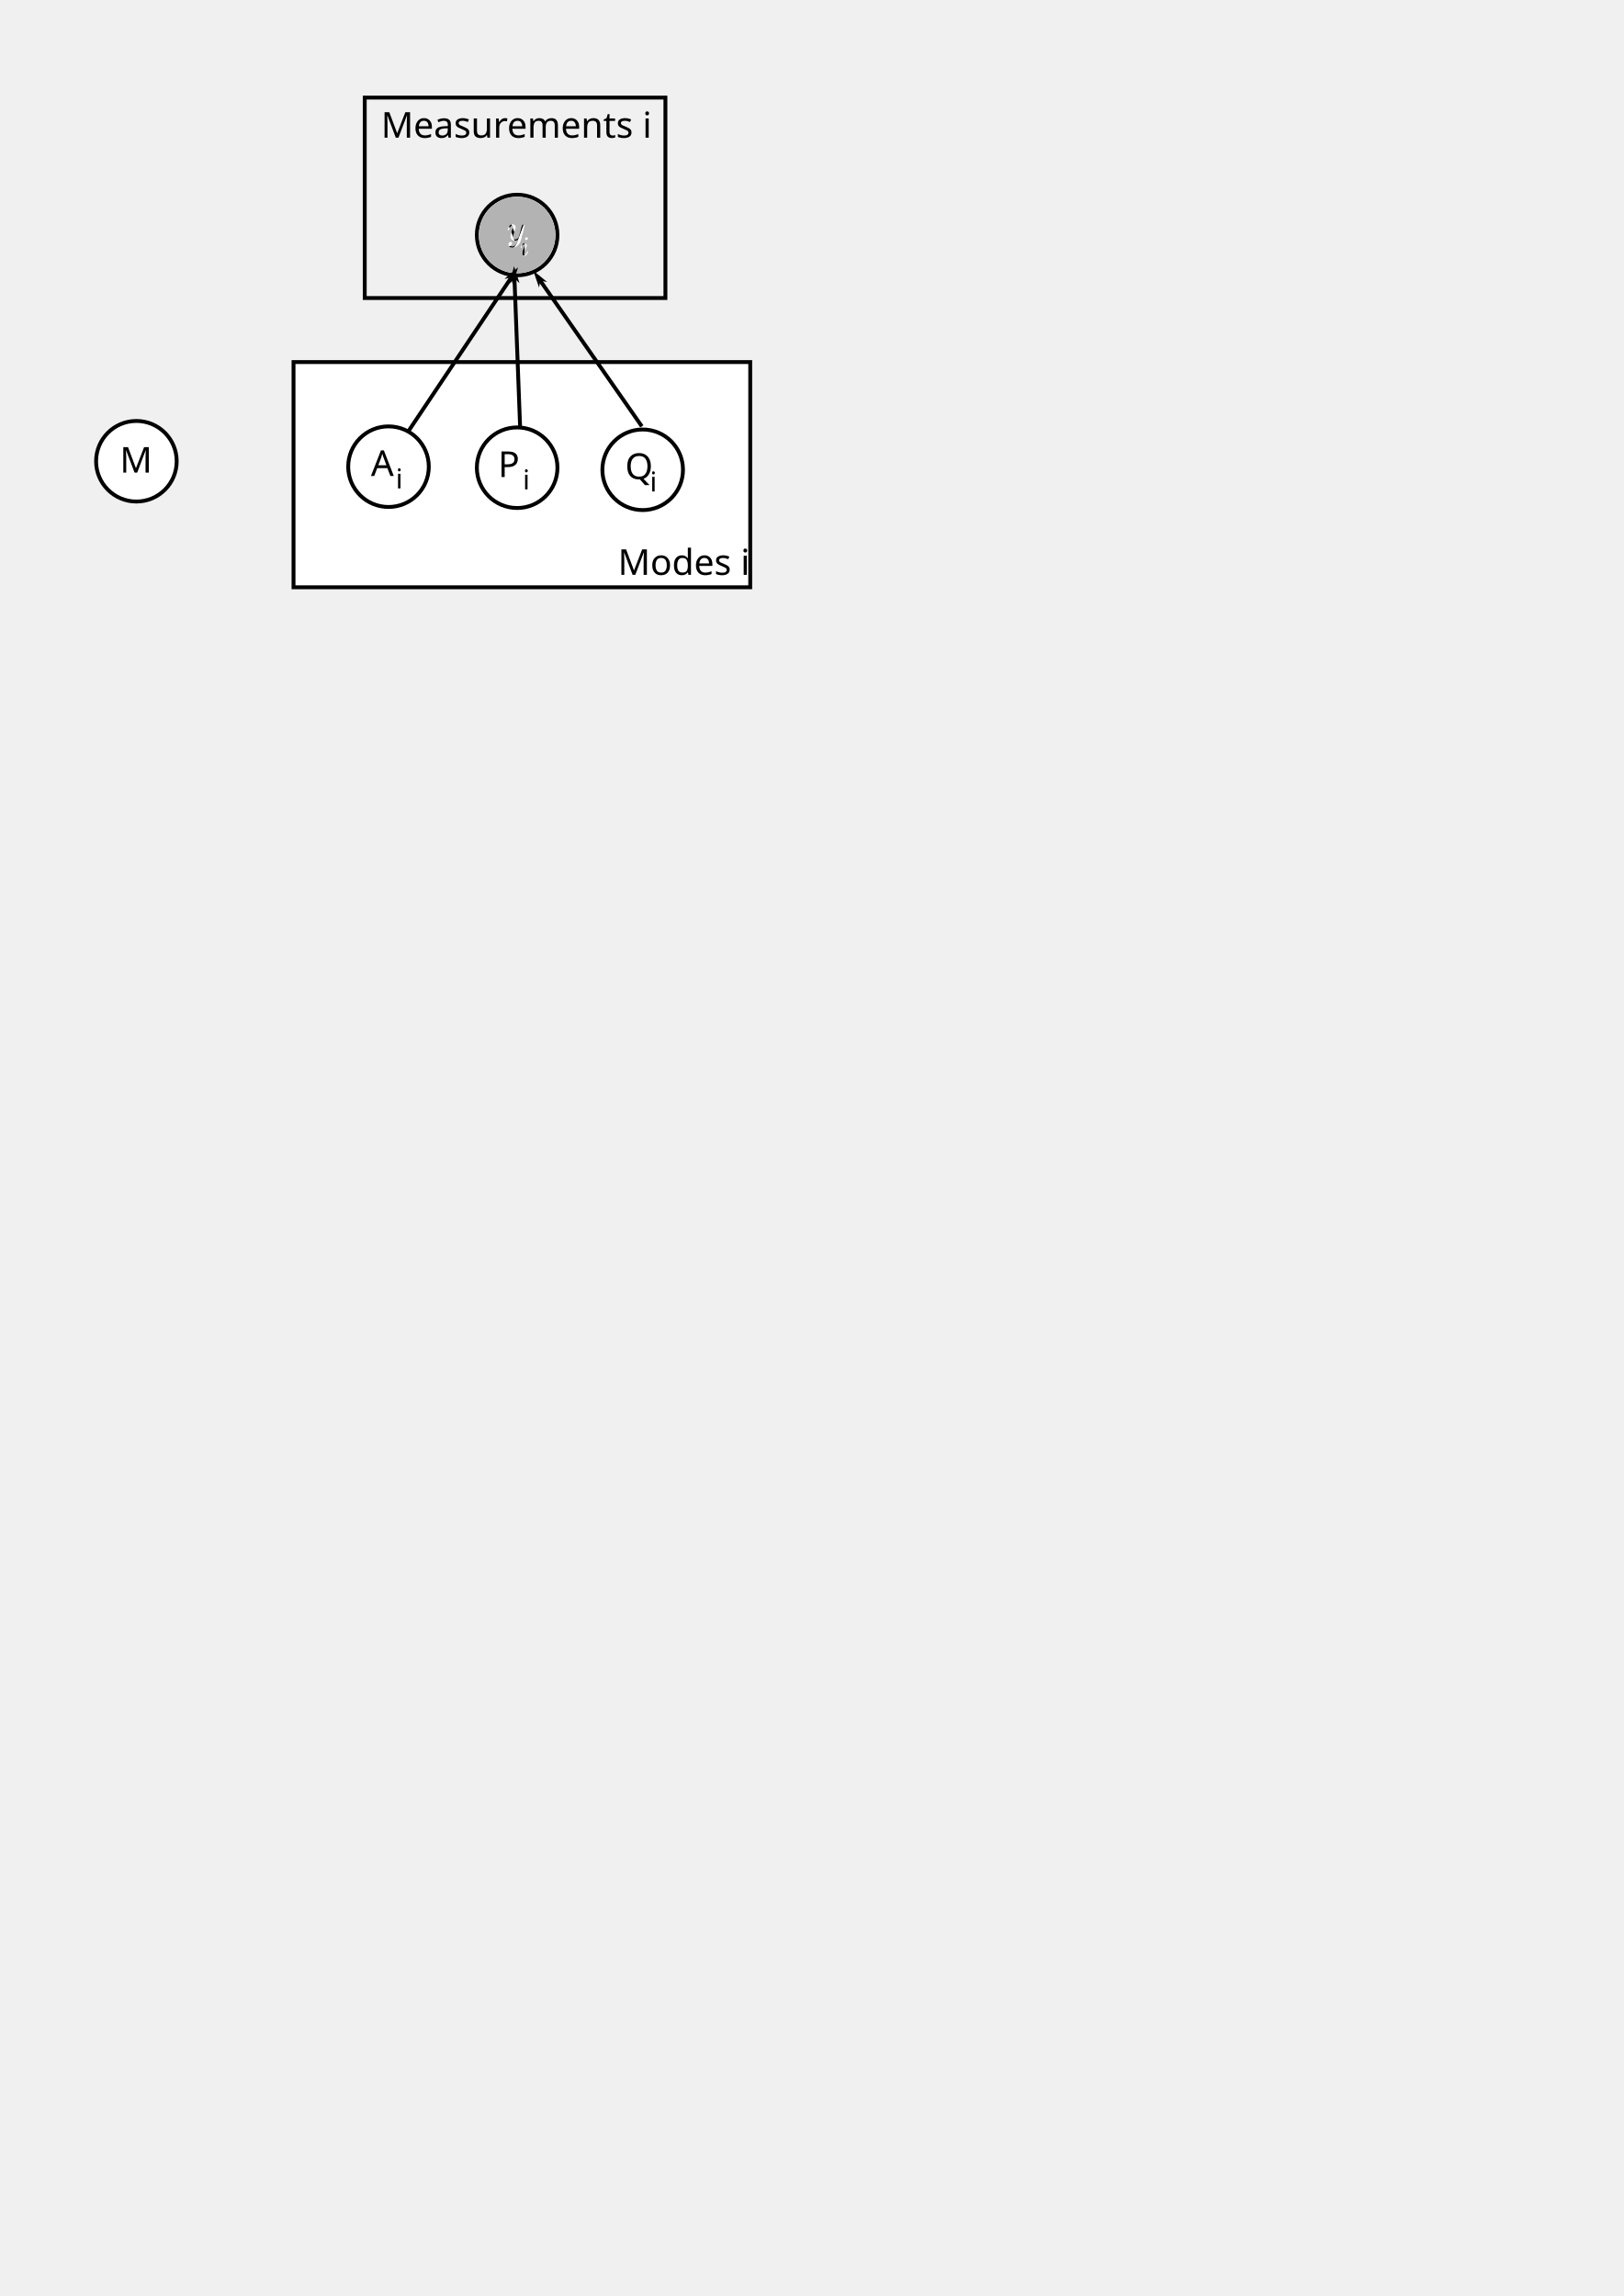
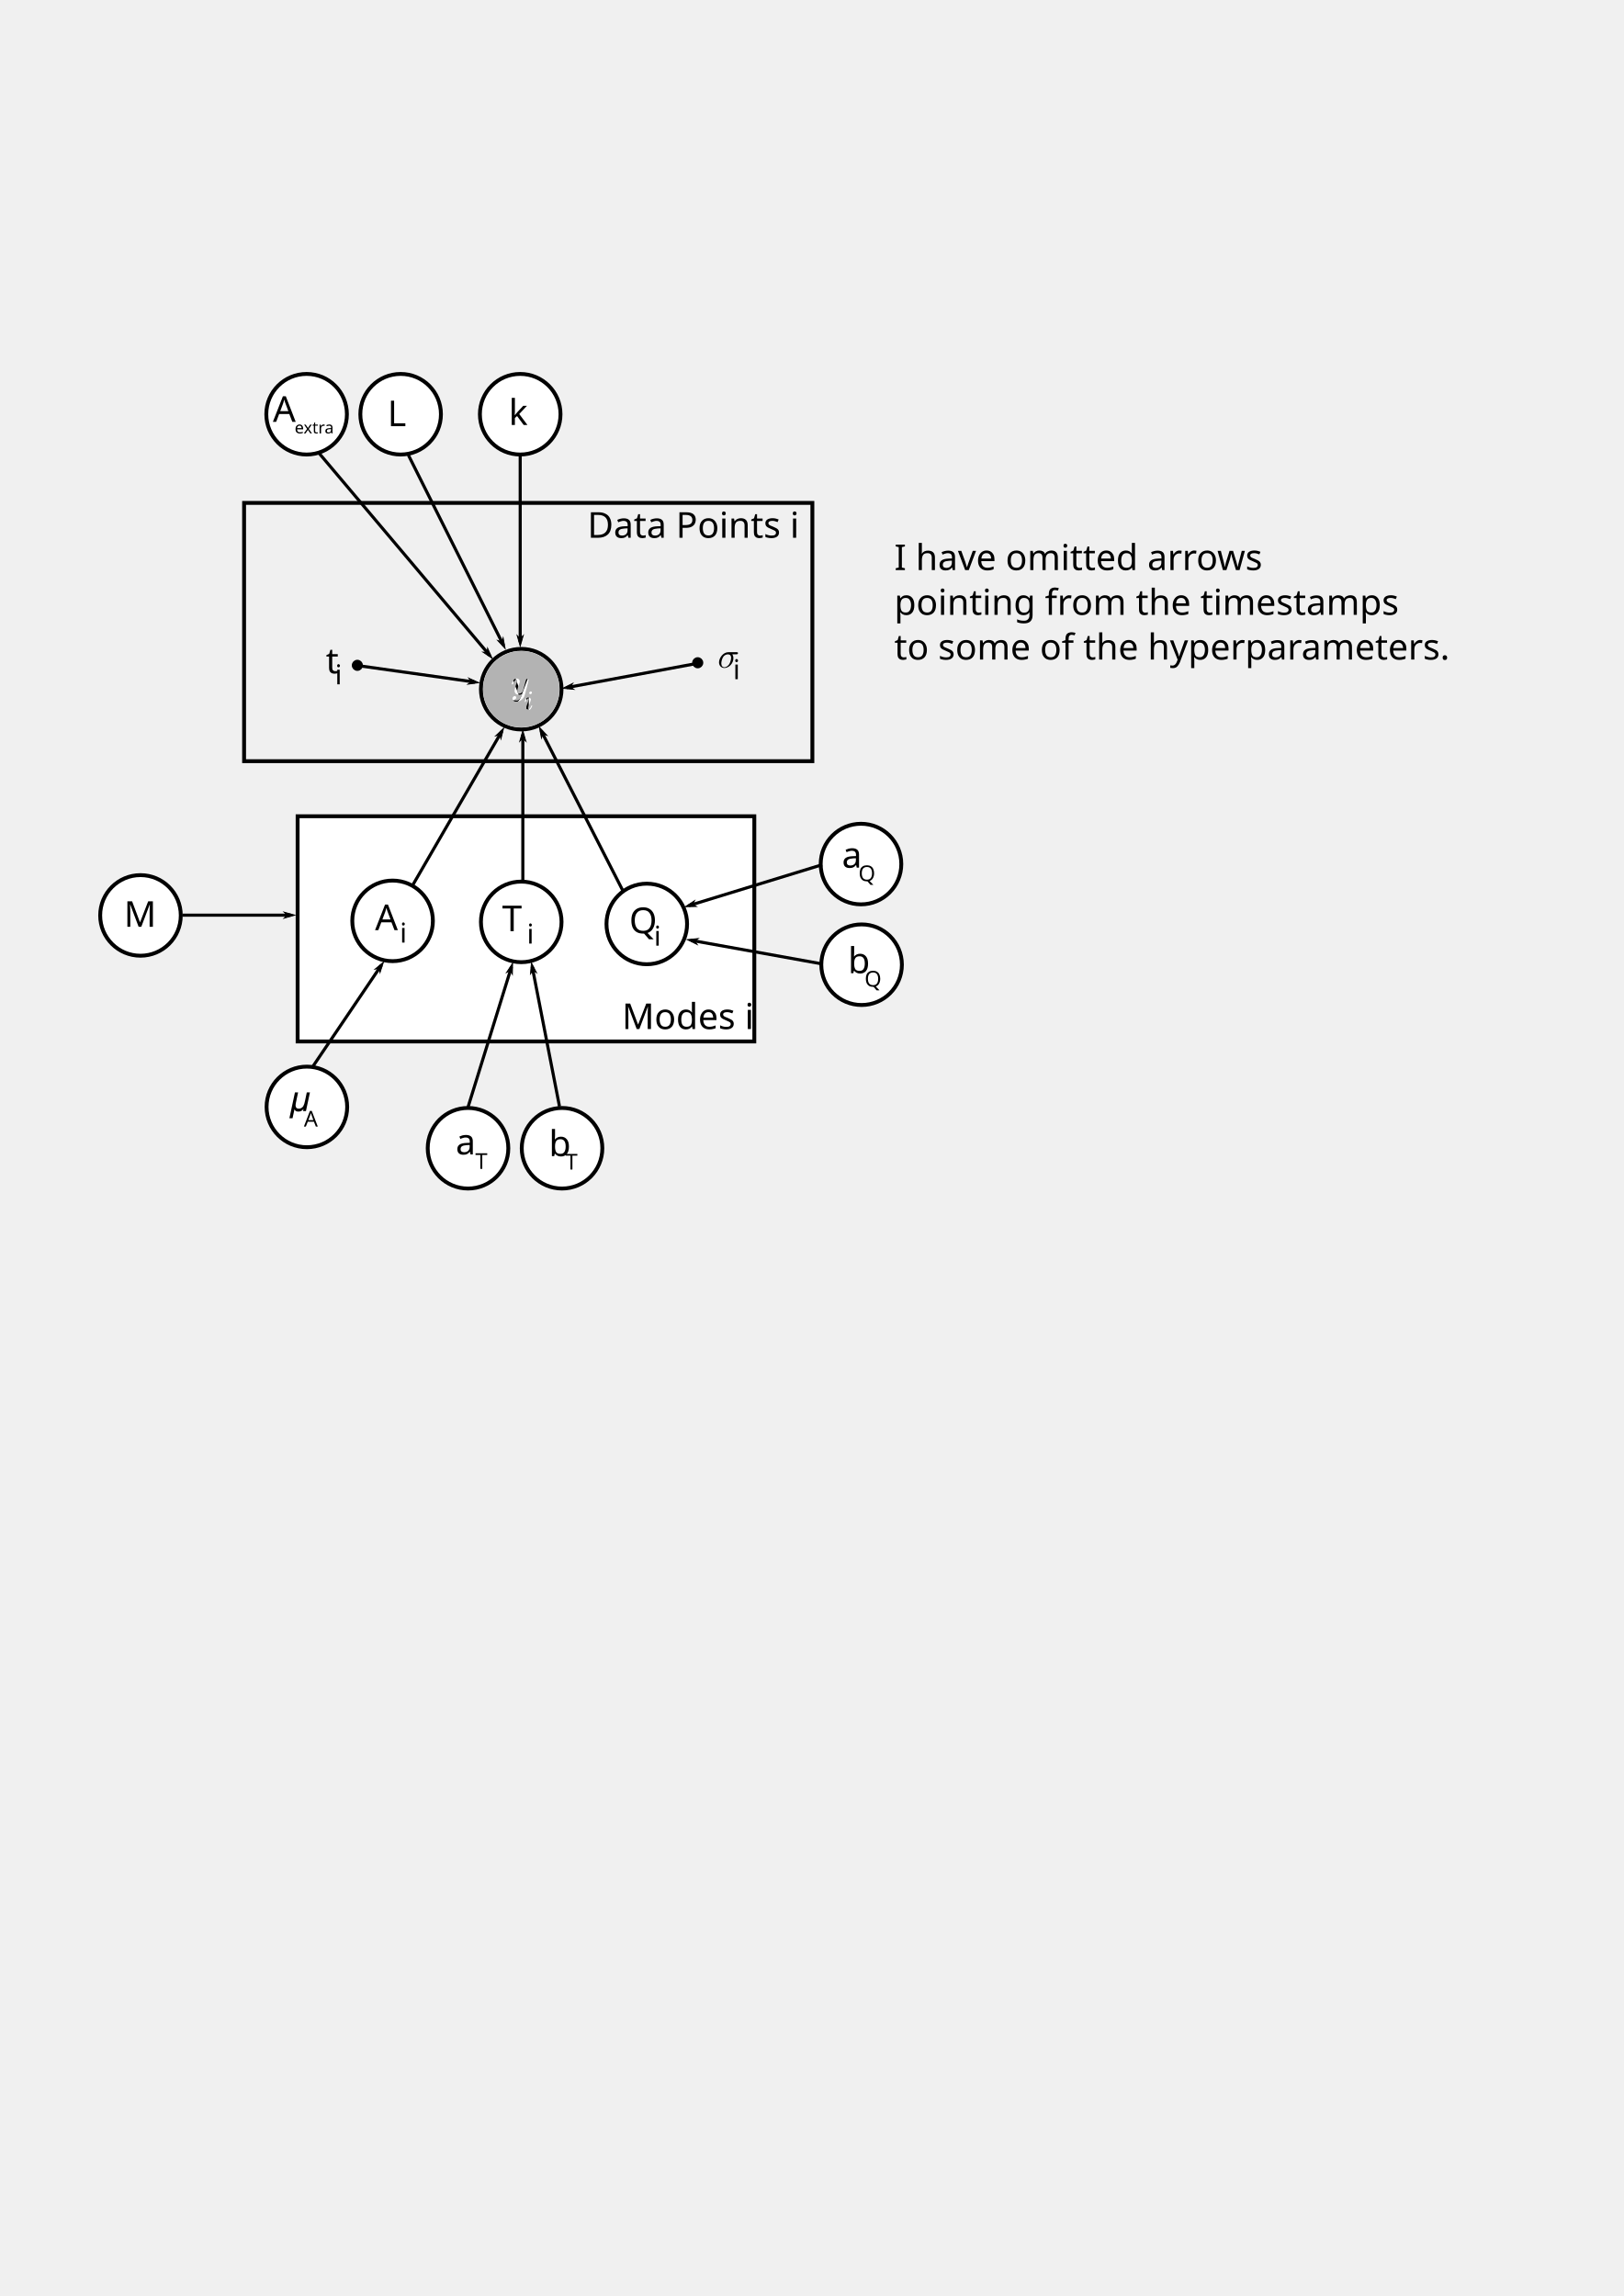
<svg xmlns="http://www.w3.org/2000/svg" width="210mm" height="297mm" viewBox="0 0 210 297" version="1.1" id="svg8">
  <defs id="defs2">
+     <marker orient="auto" refY="0" refX="0" id="marker6138" style="overflow:visible">
+       <path id="path6136" d="M 0,0 5,-5 -12.5,0 5,5 Z" style="fill:#000000;fill-opacity:1;fill-rule:evenodd;stroke:#000000;stroke-width:1pt;stroke-opacity:1" transform="matrix(-0.2,0,0,-0.2,-1.2,0)" />
+     </marker>
+     <marker style="overflow:visible" id="marker5997" refX="0" refY="0" orient="auto">
+       <path transform="matrix(-0.2,0,0,-0.2,-1.2,0)" style="fill:#000000;fill-opacity:1;fill-rule:evenodd;stroke:#000000;stroke-width:1pt;stroke-opacity:1" d="M 0,0 5,-5 -12.5,0 5,5 Z" id="path5995" />
+     </marker>
+     <marker orient="auto" refY="0" refX="0" id="marker5893" style="overflow:visible">
+       <path id="path5891" d="M 0,0 5,-5 -12.5,0 5,5 Z" style="fill:#000000;fill-opacity:1;fill-rule:evenodd;stroke:#000000;stroke-width:1pt;stroke-opacity:1" transform="matrix(-0.2,0,0,-0.2,-1.2,0)" />
+     </marker>
+     <marker style="overflow:visible" id="marker5585" refX="0" refY="0" orient="auto">
+       <path transform="matrix(-0.2,0,0,-0.2,-1.2,0)" style="fill:#000000;fill-opacity:1;fill-rule:evenodd;stroke:#000000;stroke-width:1pt;stroke-opacity:1" d="M 0,0 5,-5 -12.5,0 5,5 Z" id="path5583" />
+     </marker>
+     <marker orient="auto" refY="0" refX="0" id="marker5367" style="overflow:visible">
+       <path id="path5365" d="M 0,0 5,-5 -12.5,0 5,5 Z" style="fill:#000000;fill-opacity:1;fill-rule:evenodd;stroke:#000000;stroke-width:1pt;stroke-opacity:1" transform="matrix(-0.2,0,0,-0.2,-1.2,0)" />
+     </marker>
+     <marker style="overflow:visible" id="marker4413" refX="0" refY="0" orient="auto">
+       <path transform="matrix(-0.2,0,0,-0.2,-1.2,0)" style="fill:#000000;fill-opacity:1;fill-rule:evenodd;stroke:#000000;stroke-width:1pt;stroke-opacity:1" d="M 0,0 5,-5 -12.5,0 5,5 Z" id="path4411" />
+     </marker>
+     <marker orient="auto" refY="0" refX="0" id="marker4335" style="overflow:visible">
+       <path id="path4333" d="M 0,0 5,-5 -12.5,0 5,5 Z" style="fill:#000000;fill-opacity:1;fill-rule:evenodd;stroke:#000000;stroke-width:1pt;stroke-opacity:1" transform="matrix(-0.2,0,0,-0.2,-1.2,0)" />
+     </marker>
+     <marker style="overflow:visible" id="marker4015" refX="0" refY="0" orient="auto">
+       <path transform="matrix(-0.2,0,0,-0.2,-1.2,0)" style="fill:#000000;fill-opacity:1;fill-rule:evenodd;stroke:#000000;stroke-width:1pt;stroke-opacity:1" d="M 0,0 5,-5 -12.5,0 5,5 Z" id="path4013" />
+     </marker>
+     <marker style="overflow:visible" id="marker3621" refX="0" refY="0" orient="auto">
+       <path transform="matrix(-0.2,0,0,-0.2,-1.2,0)" style="fill:#000000;fill-opacity:1;fill-rule:evenodd;stroke:#000000;stroke-width:1pt;stroke-opacity:1" d="M 0,0 5,-5 -12.5,0 5,5 Z" id="path3619" />
+     </marker>
+     <marker orient="auto" refY="0.0" refX="0.0" id="marker2116" style="overflow:visible;">
+       <path id="path1868" d="M 0.0,0.0 L 5.0,-5.0 L -12.5,0.0 L 5.0,5.0 L 0.0,0.0 z " style="fill-rule:evenodd;stroke:#000000;stroke-width:1pt;stroke-opacity:1;fill:#000000;fill-opacity:1" transform="scale(0.2) rotate(180) translate(6,0)" />
+     </marker>
    <marker orient="auto" refY="0.0" refX="0.0" id="Arrow1Send" style="overflow:visible;">
      <path id="path4731" d="M 0.0,0.0 L 5.0,-5.0 L -12.5,0.0 L 5.0,5.0 L 0.0,0.0 z " style="fill-rule:evenodd;stroke:#000000;stroke-width:1pt;stroke-opacity:1;fill:#000000;fill-opacity:1" transform="scale(0.2) rotate(180) translate(6,0)" />
    </marker>
    <marker orient="auto" refY="0.0" refX="0.0" id="Arrow1Mend" style="overflow:visible;">
      <path id="path4725" d="M 0.0,0.0 L 5.0,-5.0 L -12.5,0.0 L 5.0,5.0 L 0.0,0.0 z " style="fill-rule:evenodd;stroke:#000000;stroke-width:1pt;stroke-opacity:1;fill:#000000;fill-opacity:1" transform="scale(0.4) rotate(180) translate(10,0)" />
    </marker>
    <marker orient="auto" refY="0" refX="0" id="Arrow1Send-1" style="overflow:visible">
      <path id="path4731-5" d="M 0,0 5,-5 -12.5,0 5,5 Z" style="fill:#000000;fill-opacity:1;fill-rule:evenodd;stroke:#000000;stroke-width:1pt;stroke-opacity:1" transform="matrix(-0.2,0,0,-0.2,-1.2,0)" />
    </marker>
    <marker orient="auto" refY="0" refX="0" id="Arrow1Send-9" style="overflow:visible">
      <path id="path4731-2" d="M 0,0 5,-5 -12.5,0 5,5 Z" style="fill:#000000;fill-opacity:1;fill-rule:evenodd;stroke:#000000;stroke-width:1pt;stroke-opacity:1" transform="matrix(-0.2,0,0,-0.2,-1.2,0)" />
    </marker>
+     <marker orient="auto" refY="0" refX="0" id="Arrow1Send-9-1" style="overflow:visible">
+       <path id="path4731-2-2" d="M 0,0 5,-5 -12.5,0 5,5 Z" style="fill:#000000;fill-opacity:1;fill-rule:evenodd;stroke:#000000;stroke-width:1pt;stroke-opacity:1" transform="matrix(-0.2,0,0,-0.2,-1.2,0)" />
+     </marker>
  </defs>
  <g id="layer1">
-     <rect style="fill:#ffffff;fill-opacity:1;stroke:#000000;stroke-width:0.5;stroke-miterlimit:4;stroke-dasharray:none;stroke-dashoffset:0;stroke-opacity:1" id="rect4618" width="59.067" height="29.132" x="37.963" y="46.836" />
+     <rect style="fill:#ffffff;fill-opacity:1;stroke:#000000;stroke-width:0.5;stroke-miterlimit:4;stroke-dasharray:none;stroke-dashoffset:0;stroke-opacity:1" id="rect4618" width="59.067" height="29.132" x="38.492" y="105.586" />
    <text xml:space="preserve" style="font-style:normal;font-variant:normal;font-weight:normal;font-stretch:normal;font-size:4.63px;line-height:125%;font-family:cmmi10;-inkscape-font-specification:cmmi10;text-align:start;letter-spacing:0px;word-spacing:0px;writing-mode:lr-tb;text-anchor:start;fill:#000000;fill-opacity:1;stroke:none;stroke-width:0.265px;stroke-linecap:butt;stroke-linejoin:miter;stroke-opacity:1;" x="11.15" y="30.243" id="text4508">
      <tspan id="tspan4506" x="11.15" y="34.34" style="stroke-width:0.265px;-inkscape-font-specification:cmmi10;font-family:cmmi10;font-weight:normal;font-style:normal;font-stretch:normal;font-variant:normal;" />
    </text>
-     <g id="g4577" transform="translate(31.00326,16.87252)">
+     <g id="g4577" transform="translate(31.53243,75.6228)">
      <circle r="5.212" cy="43.495" cx="19.243" id="path4504" style="fill:#ffffff;fill-opacity:1;stroke:#000000;stroke-width:0.5;stroke-miterlimit:4;stroke-dasharray:none;stroke-dashoffset:0;stroke-opacity:1" />
      <text id="text4512" y="44.698" x="16.972" style="font-style:normal;font-variant:normal;font-weight:normal;font-stretch:normal;font-size:4.63px;line-height:125%;font-family:cmmi;-inkscape-font-specification:cmmi;text-align:start;letter-spacing:0px;word-spacing:0px;writing-mode:lr-tb;text-anchor:start;fill:#000000;fill-opacity:1;stroke:none;stroke-width:0.265px;stroke-linecap:butt;stroke-linejoin:miter;stroke-opacity:1" xml:space="preserve">
        <tspan style="font-style:normal;font-variant:normal;font-weight:normal;font-stretch:normal;font-family:cmmi10;-inkscape-font-specification:cmmi10;stroke-width:0.265px" y="44.698" x="16.972" id="tspan4510">A</tspan>
      </text>
      <text id="text4516" y="46.301" x="20.179" style="font-style:normal;font-variant:normal;font-weight:normal;font-stretch:normal;font-size:4.63px;line-height:125%;font-family:cmmi;-inkscape-font-specification:cmmi;text-align:start;letter-spacing:0px;word-spacing:0px;writing-mode:lr-tb;text-anchor:start;fill:#000000;fill-opacity:1;stroke:none;stroke-width:0.265px;stroke-linecap:butt;stroke-linejoin:miter;stroke-opacity:1" xml:space="preserve">
        <tspan style="font-style:normal;font-variant:normal;font-weight:normal;font-stretch:normal;font-size:3.528px;font-family:cmmi10;-inkscape-font-specification:'cmmi10, Normal';font-variant-ligatures:normal;font-variant-caps:normal;font-variant-numeric:normal;font-feature-settings:normal;text-align:start;writing-mode:lr-tb;text-anchor:start;stroke-width:0.265px" y="46.301" x="20.179" id="tspan4514">i</tspan>
      </text>
    </g>
-     <g id="g4584" transform="translate(19.91158,15.93707)">
+     <g id="g4584" transform="translate(20.44075,74.68735)">
      <circle r="5.212" cy="44.564" cx="46.973" id="path4504-4" style="fill:#ffffff;fill-opacity:1;stroke:#000000;stroke-width:0.5;stroke-miterlimit:4;stroke-dasharray:none;stroke-dashoffset:0;stroke-opacity:1" />
      <text id="text4512-9" y="45.767" x="44.5" style="font-style:normal;font-variant:normal;font-weight:normal;font-stretch:normal;font-size:4.63px;line-height:125%;font-family:cmmi;-inkscape-font-specification:cmmi;text-align:start;letter-spacing:0px;word-spacing:0px;writing-mode:lr-tb;text-anchor:start;fill:#000000;fill-opacity:1;stroke:none;stroke-width:0.265px;stroke-linecap:butt;stroke-linejoin:miter;stroke-opacity:1" xml:space="preserve">
-         <tspan style="font-style:normal;font-variant:normal;font-weight:normal;font-stretch:normal;font-family:cmmi10;-inkscape-font-specification:cmmi10;stroke-width:0.265px" y="45.767" x="44.5" id="tspan4510-0">P</tspan>
+         <tspan style="font-style:normal;font-variant:normal;font-weight:normal;font-stretch:normal;font-family:cmmi10;-inkscape-font-specification:cmmi10;stroke-width:0.265px" y="45.767" x="44.5" id="tspan4510-0">T</tspan>
      </text>
      <text id="text4516-1" y="47.37" x="47.708" style="font-style:normal;font-variant:normal;font-weight:normal;font-stretch:normal;font-size:4.63px;line-height:125%;font-family:cmmi;-inkscape-font-specification:cmmi;text-align:start;letter-spacing:0px;word-spacing:0px;writing-mode:lr-tb;text-anchor:start;fill:#000000;fill-opacity:1;stroke:none;stroke-width:0.265px;stroke-linecap:butt;stroke-linejoin:miter;stroke-opacity:1" xml:space="preserve">
        <tspan style="font-style:normal;font-variant:normal;font-weight:normal;font-stretch:normal;font-size:3.528px;font-family:cmmi10;-inkscape-font-specification:'cmmi10, Normal';font-variant-ligatures:normal;font-variant-caps:normal;font-variant-numeric:normal;font-feature-settings:normal;text-align:start;writing-mode:lr-tb;text-anchor:start;stroke-width:0.265px" y="47.37" x="47.708" id="tspan4514-2">i</tspan>
      </text>
    </g>
-     <g id="g4591" transform="translate(18.57523,15.40253)">
+     <g id="g4591" transform="translate(19.1044,74.15281)">
      <circle r="5.212" cy="45.366" cx="64.546" id="path4504-4-8" style="fill:#ffffff;fill-opacity:1;stroke:#000000;stroke-width:0.5;stroke-miterlimit:4;stroke-dasharray:none;stroke-dashoffset:0;stroke-opacity:1" />
      <text id="text4512-9-3" y="46.568" x="62.274" style="font-style:normal;font-variant:normal;font-weight:normal;font-stretch:normal;font-size:4.63px;line-height:125%;font-family:cmmi;-inkscape-font-specification:cmmi;text-align:start;letter-spacing:0px;word-spacing:0px;writing-mode:lr-tb;text-anchor:start;fill:#000000;fill-opacity:1;stroke:none;stroke-width:0.265px;stroke-linecap:butt;stroke-linejoin:miter;stroke-opacity:1" xml:space="preserve">
        <tspan style="font-style:normal;font-variant:normal;font-weight:normal;font-stretch:normal;font-family:cmmi10;-inkscape-font-specification:cmmi10;stroke-width:0.265px" y="46.568" x="62.274" id="tspan4510-0-8">Q</tspan>
      </text>
      <text id="text4516-1-7" y="48.172" x="65.481" style="font-style:normal;font-variant:normal;font-weight:normal;font-stretch:normal;font-size:4.63px;line-height:125%;font-family:cmmi;-inkscape-font-specification:cmmi;text-align:start;letter-spacing:0px;word-spacing:0px;writing-mode:lr-tb;text-anchor:start;fill:#000000;fill-opacity:1;stroke:none;stroke-width:0.265px;stroke-linecap:butt;stroke-linejoin:miter;stroke-opacity:1" xml:space="preserve">
        <tspan style="font-style:normal;font-variant:normal;font-weight:normal;font-stretch:normal;font-size:3.528px;font-family:cmmi10;-inkscape-font-specification:'cmmi10, Normal';font-variant-ligatures:normal;font-variant-caps:normal;font-variant-numeric:normal;font-feature-settings:normal;text-align:start;writing-mode:lr-tb;text-anchor:start;stroke-width:0.265px" y="48.172" x="65.481" id="tspan4514-2-3">i</tspan>
      </text>
    </g>
-     <text xml:space="preserve" style="font-style:normal;font-variant:normal;font-weight:normal;font-stretch:normal;font-size:4.63px;line-height:125%;font-family:cmr10;-inkscape-font-specification:cmr10;text-align:start;letter-spacing:0px;word-spacing:0px;writing-mode:lr-tb;text-anchor:start;fill:#000000;fill-opacity:1;stroke:none;stroke-width:0.265px;stroke-linecap:butt;stroke-linejoin:miter;stroke-opacity:1" x="79.914" y="74.364" id="text4614">
-       <tspan id="tspan4612" x="79.914" y="74.364" style="stroke-width:0.265px">Modes <tspan style="font-style:normal;font-variant:normal;font-weight:normal;font-stretch:normal;font-size:4.63px;font-family:cmmi10;-inkscape-font-specification:'cmmi10, Normal';font-variant-ligatures:normal;font-variant-caps:normal;font-variant-numeric:normal;font-feature-settings:normal;text-align:start;writing-mode:lr-tb;text-anchor:start" id="tspan4616">i</tspan>
+     <text xml:space="preserve" style="font-style:normal;font-variant:normal;font-weight:normal;font-stretch:normal;font-size:4.63px;line-height:125%;font-family:cmr10;-inkscape-font-specification:cmr10;text-align:start;letter-spacing:0px;word-spacing:0px;writing-mode:lr-tb;text-anchor:start;fill:#000000;fill-opacity:1;stroke:none;stroke-width:0.265px;stroke-linecap:butt;stroke-linejoin:miter;stroke-opacity:1" x="80.443" y="133.115" id="text4614">
+       <tspan id="tspan4612" x="80.443" y="133.115" style="stroke-width:0.265px">Modes <tspan style="font-style:normal;font-variant:normal;font-weight:normal;font-stretch:normal;font-size:4.63px;font-family:cmmi10;-inkscape-font-specification:'cmmi10, Normal';font-variant-ligatures:normal;font-variant-caps:normal;font-variant-numeric:normal;font-feature-settings:normal;text-align:start;writing-mode:lr-tb;text-anchor:start" id="tspan4616">i</tspan>
      </tspan>
    </text>
-     <circle style="fill:#ffffff;fill-opacity:1;stroke:#000000;stroke-width:0.5;stroke-miterlimit:4;stroke-dasharray:none;stroke-dashoffset:0;stroke-opacity:1" id="path4504-2" cx="17.64" cy="59.665" r="5.212" />
-     <text xml:space="preserve" style="font-style:normal;font-variant:normal;font-weight:normal;font-stretch:normal;font-size:4.63px;line-height:125%;font-family:cmmi;-inkscape-font-specification:cmmi;text-align:start;letter-spacing:0px;word-spacing:0px;writing-mode:lr-tb;text-anchor:start;fill:#000000;fill-opacity:1;stroke:none;stroke-width:0.265px;stroke-linecap:butt;stroke-linejoin:miter;stroke-opacity:1" x="15.496" y="61.135" id="text4512-4">
-       <tspan id="tspan4510-5" x="15.496" y="61.135" style="font-style:normal;font-variant:normal;font-weight:normal;font-stretch:normal;font-family:cmmi10;-inkscape-font-specification:cmmi10;stroke-width:0.265px">M</tspan>
+     <circle style="fill:#ffffff;fill-opacity:1;stroke:#000000;stroke-width:0.5;stroke-miterlimit:4;stroke-dasharray:none;stroke-dashoffset:0;stroke-opacity:1" id="path4504-2" cx="18.169" cy="118.415" r="5.212" />
+     <text xml:space="preserve" style="font-style:normal;font-variant:normal;font-weight:normal;font-stretch:normal;font-size:4.63px;line-height:125%;font-family:cmmi;-inkscape-font-specification:cmmi;text-align:start;letter-spacing:0px;word-spacing:0px;writing-mode:lr-tb;text-anchor:start;fill:#000000;fill-opacity:1;stroke:none;stroke-width:0.265px;stroke-linecap:butt;stroke-linejoin:miter;stroke-opacity:1" x="16.025" y="119.885" id="text4512-4">
+       <tspan id="tspan4510-5" x="16.025" y="119.885" style="font-style:normal;font-variant:normal;font-weight:normal;font-stretch:normal;font-family:cmmi10;-inkscape-font-specification:cmmi10;stroke-width:0.265px">M</tspan>
    </text>
-     <g id="g4577-2" transform="translate(47.64079,-13.0962)">
+     <g id="g4577-2" transform="translate(48.16996,45.65407)">
      <g id="g4712">
        <circle style="fill:#ffffff;fill-opacity:1;stroke:#000000;stroke-width:0.5;stroke-miterlimit:4;stroke-dasharray:none;stroke-dashoffset:0;stroke-opacity:1" id="path4504-47" cx="19.243" cy="43.495" r="5.212" />
        <text xml:space="preserve" style="font-style:normal;font-variant:normal;font-weight:normal;font-stretch:normal;font-size:4.63px;line-height:125%;font-family:cmmi;-inkscape-font-specification:cmmi;text-align:start;letter-spacing:0px;word-spacing:0px;writing-mode:lr-tb;text-anchor:start;fill:#000000;fill-opacity:1;stroke:none;stroke-width:0.265px;stroke-linecap:butt;stroke-linejoin:miter;stroke-opacity:1" x="17.907" y="44.163" id="text4512-5">
          <tspan id="tspan4510-58" x="17.907" y="44.163" style="font-style:normal;font-variant:normal;font-weight:normal;font-stretch:normal;font-family:cmmi10;-inkscape-font-specification:cmmi10;stroke-width:0.265px">y</tspan>
        </text>
        <text xml:space="preserve" style="font-style:normal;font-variant:normal;font-weight:normal;font-stretch:normal;font-size:4.63px;line-height:125%;font-family:cmmi;-inkscape-font-specification:cmmi;text-align:start;letter-spacing:0px;word-spacing:0px;writing-mode:lr-tb;text-anchor:start;fill:#000000;fill-opacity:1;stroke:none;stroke-width:0.265px;stroke-linecap:butt;stroke-linejoin:miter;stroke-opacity:1" x="19.611" y="46.134" id="text4516-0">
          <tspan id="tspan4514-7" x="19.611" y="46.134" style="font-style:normal;font-variant:normal;font-weight:normal;font-stretch:normal;font-size:3.528px;font-family:cmmi10;-inkscape-font-specification:'cmmi10, Normal';font-variant-ligatures:normal;font-variant-caps:normal;font-variant-numeric:normal;font-feature-settings:normal;text-align:start;writing-mode:lr-tb;text-anchor:start;stroke-width:0.265px">i</tspan>
        </text>
        <path transform="matrix(0.2645833,0,0,0.2645833,-47.84125,13.0962)" id="path4702" d="m 252.138,133.511 c -8.534,-0.59 -15.663,-7.158 -17.05,-15.71 -0.237,-1.463 -0.237,-4.353 0,-5.816 0.957,-5.899 4.663,-11.01 9.924,-13.684 2.785,-1.416 5.414,-2.05 8.501,-2.051 3.88,-0.002 7.201,0.991 10.344,3.092 4.377,2.925 7.198,7.252 8.123,12.458 0.286,1.608 0.285,4.584 -10e-4,6.187 -0.418,2.342 -1.232,4.54 -2.405,6.493 -3.657,6.09 -10.289,9.526 -17.436,9.031 z m 5.78,-8.707 c 0.353,-0.278 0.975,-1.426 0.975,-1.801 0,-0.435 -0.414,-0.178 -0.596,0.37 -0.23,0.689 -0.713,1.208 -1.078,1.156 -0.155,-0.022 -0.299,-0.135 -0.321,-0.251 -0.022,-0.116 0.276,-1.048 0.662,-2.07 0.386,-1.022 0.702,-2.008 0.702,-2.191 0,-0.47 -0.306,-0.85 -0.822,-1.021 -0.372,-0.123 -0.517,-0.109 -0.913,0.085 -0.528,0.259 -1.163,1.177 -1.206,1.742 -0.05,0.658 0.269,0.484 0.649,-0.355 0.367,-0.81 0.755,-1.177 1.102,-1.044 0.301,0.115 0.207,0.609 -0.442,2.323 -0.342,0.903 -0.632,1.747 -0.646,1.876 -0.058,0.546 0.022,0.832 0.314,1.124 0.395,0.395 1.155,0.422 1.619,0.057 z m -5.046,-4.153 c 0.784,-0.381 1.766,-1.384 2.164,-2.206 0.318,-0.66 2.09,-7.517 2.09,-8.09 0,-0.617 -0.833,-0.727 -1.187,-0.156 -0.094,0.151 -0.47,1.49 -0.837,2.976 -0.577,2.337 -0.719,2.761 -1.056,3.144 -0.683,0.778 -1.6,1 -2.065,0.5 -0.586,-0.629 -0.486,-1.734 0.361,-3.995 0.27,-0.721 0.491,-1.477 0.491,-1.679 0,-0.862 -0.679,-1.493 -1.604,-1.491 -0.81,0.001 -1.416,0.544 -1.995,1.788 -0.399,0.857 -0.405,1.115 -0.023,1.115 0.243,0 0.329,-0.114 0.505,-0.673 0.275,-0.873 0.905,-1.603 1.412,-1.637 0.338,-0.023 0.383,0.017 0.417,0.368 0.021,0.216 -0.114,0.813 -0.3,1.326 -1.268,3.494 -1.242,4.783 0.109,5.456 0.641,0.319 1.74,0.306 2.305,-0.027 0.24,-0.142 0.436,-0.234 0.436,-0.206 0,0.028 -0.149,0.455 -0.332,0.947 -0.409,1.103 -1.235,2.079 -1.938,2.29 -0.548,0.164 -1.294,0.066 -1.514,-0.199 -0.119,-0.143 -0.075,-0.216 0.225,-0.371 0.205,-0.106 0.408,-0.285 0.451,-0.397 0.385,-1.005 -0.554,-1.591 -1.32,-0.825 -0.683,0.683 -0.399,1.799 0.567,2.236 0.582,0.263 1.899,0.167 2.639,-0.193 z m 5.615,-3.493 c 0.59,-0.413 0.19,-1.341 -0.485,-1.127 -0.35,0.111 -0.648,0.605 -0.541,0.895 0.172,0.464 0.567,0.553 1.026,0.232 z" style="fill:#b3b3b3;fill-opacity:1;stroke:none;stroke-width:1.89;stroke-miterlimit:4;stroke-dasharray:none;stroke-dashoffset:0;stroke-opacity:1" />
      </g>
    </g>
-     <path style="fill:none;fill-rule:evenodd;stroke:#000000;stroke-width:0.5;stroke-linecap:butt;stroke-linejoin:miter;stroke-miterlimit:4;stroke-dasharray:none;stroke-opacity:1;marker-end:url(#Arrow1Send)" d="M 52.721,55.928 66.511,35.325" id="path4714" />
-     <path style="fill:none;fill-rule:evenodd;stroke:#000000;stroke-width:0.5;stroke-linecap:butt;stroke-linejoin:miter;stroke-miterlimit:4;stroke-dasharray:none;stroke-opacity:1;marker-end:url(#Arrow1Send-1)" d="M 83.012,55.152 69.481,35.746" id="path4714-1" />
-     <path style="fill:none;fill-rule:evenodd;stroke:#000000;stroke-width:0.5;stroke-linecap:butt;stroke-linejoin:miter;stroke-miterlimit:4;stroke-dasharray:none;stroke-opacity:1;marker-end:url(#Arrow1Send-9)" d="M 67.266,55.169 66.511,35.325" id="path4714-0" />
-     <rect style="fill:#000000;fill-opacity:0;stroke:#000000;stroke-width:0.5;stroke-miterlimit:4;stroke-dasharray:none;stroke-dashoffset:0;stroke-opacity:1" id="rect9040" width="38.888" height="25.925" x="47.173" y="12.625" />
-     <text xml:space="preserve" style="font-style:normal;font-variant:normal;font-weight:normal;font-stretch:normal;font-size:4.63px;line-height:125%;font-family:cmr10;-inkscape-font-specification:cmr10;text-align:start;letter-spacing:0px;word-spacing:0px;writing-mode:lr-tb;text-anchor:start;fill:#000000;fill-opacity:1;stroke:none;stroke-width:0.265px;stroke-linecap:butt;stroke-linejoin:miter;stroke-opacity:1" x="49.287" y="17.814" id="text4614-8">
-       <tspan id="tspan4612-6" x="49.287" y="17.814" style="stroke-width:0.265px">Measurements <tspan style="font-style:normal;font-variant:normal;font-weight:normal;font-stretch:normal;font-size:4.63px;font-family:cmmi10;-inkscape-font-specification:'cmmi10, Normal';font-variant-ligatures:normal;font-variant-caps:normal;font-variant-numeric:normal;font-feature-settings:normal;text-align:start;writing-mode:lr-tb;text-anchor:start;stroke-width:0.265px" id="tspan4616-8">i</tspan>
+     <path style="fill:none;fill-rule:evenodd;stroke:#000000;stroke-width:0.4;stroke-linecap:butt;stroke-linejoin:miter;stroke-miterlimit:4;stroke-dasharray:none;stroke-opacity:1;marker-end:url(#Arrow1Send)" d="M 53.279,114.671 64.883,94.632" id="path4714" />
+     <path style="fill:none;fill-rule:evenodd;stroke:#000000;stroke-width:0.4;stroke-linecap:butt;stroke-linejoin:miter;stroke-miterlimit:4;stroke-dasharray:none;stroke-opacity:1;marker-end:url(#Arrow1Send-1)" d="M 80.57,115.242 69.985,94.519" id="path4714-1" />
+     <rect style="fill:#000000;fill-opacity:0;stroke:#000000;stroke-width:0.5;stroke-miterlimit:4;stroke-dasharray:none;stroke-dashoffset:0;stroke-opacity:1" id="rect9040" width="73.499" height="33.409" x="31.569" y="65.053" />
+     <text xml:space="preserve" style="font-style:normal;font-variant:normal;font-weight:normal;font-stretch:normal;font-size:4.63px;line-height:125%;font-family:cmr10;-inkscape-font-specification:cmr10;text-align:start;letter-spacing:0px;word-spacing:0px;writing-mode:lr-tb;text-anchor:start;fill:#000000;fill-opacity:1;stroke:none;stroke-width:0.265px;stroke-linecap:butt;stroke-linejoin:miter;stroke-opacity:1" x="75.972" y="69.561" id="text4614-8">
+       <tspan id="tspan4612-6" x="75.972" y="69.561" style="stroke-width:0.265px">Data Points <tspan style="font-style:normal;font-variant:normal;font-weight:normal;font-stretch:normal;font-size:4.63px;font-family:cmmi10;-inkscape-font-specification:'cmmi10, Normal';font-variant-ligatures:normal;font-variant-caps:normal;font-variant-numeric:normal;font-feature-settings:normal;text-align:start;writing-mode:lr-tb;text-anchor:start;stroke-width:0.265px" id="tspan4616-8">i</tspan>
      </tspan>
    </text>
+     <g id="g4577-9" transform="translate(28.9313,45.42594)">
+       <text id="text4512-2" y="41.674" x="13.207" style="font-style:normal;font-variant:normal;font-weight:normal;font-stretch:normal;font-size:4.63px;line-height:125%;font-family:cmmi;-inkscape-font-specification:cmmi;text-align:start;letter-spacing:0px;word-spacing:0px;writing-mode:lr-tb;text-anchor:start;fill:#000000;fill-opacity:1;stroke:none;stroke-width:0.265px;stroke-linecap:butt;stroke-linejoin:miter;stroke-opacity:1" xml:space="preserve">
+         <tspan style="font-style:normal;font-variant:normal;font-weight:normal;font-stretch:normal;font-family:cmmi10;-inkscape-font-specification:cmmi10;stroke-width:0.265px" y="41.674" x="13.207" id="tspan4510-7">t</tspan>
+       </text>
+       <text id="text4516-09" y="43.094" x="14.393" style="font-style:normal;font-variant:normal;font-weight:normal;font-stretch:normal;font-size:4.63px;line-height:125%;font-family:cmmi;-inkscape-font-specification:cmmi;text-align:start;letter-spacing:0px;word-spacing:0px;writing-mode:lr-tb;text-anchor:start;fill:#000000;fill-opacity:1;stroke:none;stroke-width:0.265px;stroke-linecap:butt;stroke-linejoin:miter;stroke-opacity:1" xml:space="preserve">
+         <tspan style="font-style:normal;font-variant:normal;font-weight:normal;font-stretch:normal;font-size:3.528px;font-family:cmmi10;-inkscape-font-specification:'cmmi10, Normal';font-variant-ligatures:normal;font-variant-caps:normal;font-variant-numeric:normal;font-feature-settings:normal;text-align:start;writing-mode:lr-tb;text-anchor:start;stroke-width:0.265px" y="43.094" x="14.393" id="tspan4514-3">i</tspan>
+       </text>
+       <circle style="fill:#000000;fill-opacity:1;stroke:#000000;stroke-width:0.5;stroke-miterlimit:4;stroke-dasharray:none;stroke-dashoffset:0;stroke-opacity:1" id="path952" cx="17.287" cy="40.638" r="0.468" />
+       <text id="text4512-2-6" y="40.94" x="63.89" style="font-style:normal;font-variant:normal;font-weight:normal;font-stretch:normal;font-size:4.63px;line-height:125%;font-family:cmmi;-inkscape-font-specification:cmmi;text-align:start;letter-spacing:0px;word-spacing:0px;writing-mode:lr-tb;text-anchor:start;fill:#000000;fill-opacity:1;stroke:none;stroke-width:0.265px;stroke-linecap:butt;stroke-linejoin:miter;stroke-opacity:1" xml:space="preserve">
+         <tspan style="font-style:normal;font-variant:normal;font-weight:normal;font-stretch:normal;font-size:4.63px;font-family:'Asana Math';-inkscape-font-specification:'Asana Math, Normal';font-variant-ligatures:normal;font-variant-caps:normal;font-variant-numeric:normal;font-feature-settings:normal;text-align:start;writing-mode:lr-tb;text-anchor:start;stroke-width:0.265px" y="40.94" x="63.89" id="tspan4510-7-0">𝜎</tspan>
+       </text>
+       <text id="text4516-09-6" y="42.427" x="65.878" style="font-style:normal;font-variant:normal;font-weight:normal;font-stretch:normal;font-size:4.63px;line-height:125%;font-family:cmmi;-inkscape-font-specification:cmmi;text-align:start;letter-spacing:0px;word-spacing:0px;writing-mode:lr-tb;text-anchor:start;fill:#000000;fill-opacity:1;stroke:none;stroke-width:0.265px;stroke-linecap:butt;stroke-linejoin:miter;stroke-opacity:1" xml:space="preserve">
+         <tspan style="font-style:normal;font-variant:normal;font-weight:normal;font-stretch:normal;font-size:3.528px;font-family:cmmi10;-inkscape-font-specification:'cmmi10, Normal';font-variant-ligatures:normal;font-variant-caps:normal;font-variant-numeric:normal;font-feature-settings:normal;text-align:start;writing-mode:lr-tb;text-anchor:start;stroke-width:0.265px" y="42.427" x="65.878" id="tspan4514-3-2">i</tspan>
+       </text>
+       <circle style="fill:#000000;fill-opacity:1;stroke:#000000;stroke-width:0.5;stroke-miterlimit:4;stroke-dasharray:none;stroke-dashoffset:0;stroke-opacity:1" id="path952-6" cx="61.308" cy="40.305" r="0.468" />
+     </g>
+     <path style="fill:none;fill-rule:evenodd;stroke:#000000;stroke-width:0.4;stroke-linecap:butt;stroke-linejoin:miter;stroke-miterlimit:4;stroke-dasharray:none;stroke-opacity:1;marker-end:url(#marker2116)" d="M 67.62,114.035 V 95.016" id="path1851" />
+     <path style="fill:none;fill-rule:evenodd;stroke:#000000;stroke-width:0.4;stroke-linecap:butt;stroke-linejoin:miter;stroke-miterlimit:4;stroke-dasharray:none;stroke-opacity:1;marker-end:url(#Arrow1Send-9)" d="m 46.803,86.172 14.633,2.065" id="path2274" />
+     <path style="fill:none;fill-rule:evenodd;stroke:#000000;stroke-width:0.4;stroke-linecap:butt;stroke-linejoin:miter;stroke-miterlimit:4;stroke-dasharray:none;stroke-opacity:1;marker-end:url(#Arrow1Send-9-1)" d="M 90.319,85.786 73.285,88.944" id="path2274-4" />
+     <path style="fill:none;fill-rule:evenodd;stroke:#000000;stroke-width:0.4;stroke-linecap:butt;stroke-linejoin:miter;stroke-miterlimit:4;stroke-dasharray:none;stroke-opacity:1;marker-end:url(#marker3621)" d="M 23.586,118.381 H 37.61" id="path3611" />
+     <circle style="fill:#ffffff;fill-opacity:1;stroke:#000000;stroke-width:0.5;stroke-miterlimit:4;stroke-dasharray:none;stroke-dashoffset:0;stroke-opacity:1" id="path4504-2-7" cx="39.69" cy="143.186" r="5.212" />
+     <text xml:space="preserve" style="font-style:normal;font-variant:normal;font-weight:normal;font-stretch:normal;font-size:4.63px;line-height:125%;font-family:cmmi;-inkscape-font-specification:cmmi;text-align:start;letter-spacing:0px;word-spacing:0px;writing-mode:lr-tb;text-anchor:start;fill:#000000;fill-opacity:1;stroke:none;stroke-width:0.265px;stroke-linecap:butt;stroke-linejoin:miter;stroke-opacity:1" x="37.428" y="143.726" id="text4512-4-8">
+       <tspan id="tspan4510-5-6" x="37.428" y="143.726" style="font-style:normal;font-variant:normal;font-weight:normal;font-stretch:normal;font-family:cmmi10;-inkscape-font-specification:cmmi10;stroke-width:0.265px">𝜇</tspan>
+     </text>
+     <circle style="fill:#ffffff;fill-opacity:1;stroke:#000000;stroke-width:0.5;stroke-miterlimit:4;stroke-dasharray:none;stroke-dashoffset:0;stroke-opacity:1" id="path4504-2-7-3" cx="60.531" cy="148.532" r="5.212" />
+     <circle style="fill:#ffffff;fill-opacity:1;stroke:#000000;stroke-width:0.5;stroke-miterlimit:4;stroke-dasharray:none;stroke-dashoffset:0;stroke-opacity:1" id="path4504-2-7-72" cx="72.692" cy="148.532" r="5.212" />
+     <circle style="fill:#ffffff;fill-opacity:1;stroke:#000000;stroke-width:0.5;stroke-miterlimit:4;stroke-dasharray:none;stroke-dashoffset:0;stroke-opacity:1" id="path4504-2-7-37" cx="111.434" cy="124.789" r="5.212" />
+     <circle style="fill:#ffffff;fill-opacity:1;stroke:#000000;stroke-width:0.5;stroke-miterlimit:4;stroke-dasharray:none;stroke-dashoffset:0;stroke-opacity:1" id="path4504-2-7-2" cx="111.356" cy="111.771" r="5.212" />
+     <text xml:space="preserve" style="font-style:normal;font-variant:normal;font-weight:normal;font-stretch:normal;font-size:4.63px;line-height:125%;font-family:cmr10;-inkscape-font-specification:cmr10;text-align:start;letter-spacing:0px;word-spacing:0px;writing-mode:lr-tb;text-anchor:start;fill:#000000;fill-opacity:1;stroke:none;stroke-width:0.265px;stroke-linecap:butt;stroke-linejoin:miter;stroke-opacity:1" x="39.305" y="145.731" id="text4003">
+       <tspan id="tspan4001" x="39.305" y="145.731" style="font-style:normal;font-variant:normal;font-weight:normal;font-stretch:normal;font-size:2.822px;font-family:cmmi10;-inkscape-font-specification:'cmmi10, Normal';font-variant-ligatures:normal;font-variant-caps:normal;font-variant-numeric:normal;font-feature-settings:normal;text-align:start;writing-mode:lr-tb;text-anchor:start;stroke-width:0.265px">A</tspan>
+     </text>
+     <path style="fill:none;fill-rule:evenodd;stroke:#000000;stroke-width:0.4;stroke-linecap:butt;stroke-linejoin:miter;stroke-miterlimit:4;stroke-dasharray:none;stroke-opacity:1;marker-end:url(#marker4015)" d="M 40.364,138.1 49.315,124.868" id="path4005" />
+     <text xml:space="preserve" style="font-style:normal;font-variant:normal;font-weight:normal;font-stretch:normal;font-size:4.63px;line-height:125%;font-family:cmr10;-inkscape-font-specification:cmr10;text-align:start;letter-spacing:0px;word-spacing:0px;writing-mode:lr-tb;text-anchor:start;fill:#000000;fill-opacity:1;stroke:none;stroke-width:0.265px;stroke-linecap:butt;stroke-linejoin:miter;stroke-opacity:1" x="58.928" y="149.328" id="text4295">
+       <tspan id="tspan4293" x="58.928" y="149.328" style="font-style:normal;font-variant:normal;font-weight:normal;font-stretch:normal;font-family:cmmi10;-inkscape-font-specification:cmmi10;stroke-width:0.265px">a</tspan>
+     </text>
+     <text xml:space="preserve" style="font-style:normal;font-variant:normal;font-weight:normal;font-stretch:normal;font-size:4.63px;line-height:125%;font-family:cmr10;-inkscape-font-specification:cmr10;text-align:start;letter-spacing:0px;word-spacing:0px;writing-mode:lr-tb;text-anchor:start;fill:#000000;fill-opacity:1;stroke:none;stroke-width:0.265px;stroke-linecap:butt;stroke-linejoin:miter;stroke-opacity:1" x="61.467" y="151.199" id="text4299">
+       <tspan id="tspan4297" x="61.467" y="151.199" style="font-style:normal;font-variant:normal;font-weight:normal;font-stretch:normal;font-size:2.822px;font-family:cmmi10;-inkscape-font-specification:'cmmi10, Normal';font-variant-ligatures:normal;font-variant-caps:normal;font-variant-numeric:normal;font-feature-settings:normal;text-align:start;writing-mode:lr-tb;text-anchor:start;stroke-width:0.265px">T</tspan>
+     </text>
+     <text xml:space="preserve" style="font-style:normal;font-variant:normal;font-weight:normal;font-stretch:normal;font-size:4.63px;line-height:125%;font-family:cmr10;-inkscape-font-specification:cmr10;text-align:start;letter-spacing:0px;word-spacing:0px;writing-mode:lr-tb;text-anchor:start;fill:#000000;fill-opacity:1;stroke:none;stroke-width:0.265px;stroke-linecap:butt;stroke-linejoin:miter;stroke-opacity:1" x="70.988" y="149.549" id="text4295-1">
+       <tspan id="tspan4293-5" x="70.988" y="149.549" style="font-style:normal;font-variant:normal;font-weight:normal;font-stretch:normal;font-family:cmmi10;-inkscape-font-specification:cmmi10;stroke-width:0.265px">b</tspan>
+     </text>
+     <text xml:space="preserve" style="font-style:normal;font-variant:normal;font-weight:normal;font-stretch:normal;font-size:4.63px;line-height:125%;font-family:cmr10;-inkscape-font-specification:cmr10;text-align:start;letter-spacing:0px;word-spacing:0px;writing-mode:lr-tb;text-anchor:start;fill:#000000;fill-opacity:1;stroke:none;stroke-width:0.265px;stroke-linecap:butt;stroke-linejoin:miter;stroke-opacity:1" x="73.126" y="151.287" id="text4299-2">
+       <tspan id="tspan4297-6" x="73.126" y="151.287" style="font-style:normal;font-variant:normal;font-weight:normal;font-stretch:normal;font-size:2.822px;font-family:cmmi10;-inkscape-font-specification:'cmmi10, Normal';font-variant-ligatures:normal;font-variant-caps:normal;font-variant-numeric:normal;font-feature-settings:normal;text-align:start;writing-mode:lr-tb;text-anchor:start;stroke-width:0.265px">T</tspan>
+     </text>
+     <path style="fill:none;fill-rule:evenodd;stroke:#000000;stroke-width:0.4;stroke-linecap:butt;stroke-linejoin:miter;stroke-miterlimit:4;stroke-dasharray:none;stroke-opacity:1;marker-end:url(#marker4335)" d="m 60.542,143.181 5.606,-18.096" id="path4325" />
+     <path style="fill:none;fill-rule:evenodd;stroke:#000000;stroke-width:0.4;stroke-linecap:butt;stroke-linejoin:miter;stroke-miterlimit:4;stroke-dasharray:none;stroke-opacity:1;marker-end:url(#marker4413)" d="M 72.363,143.134 68.831,125.041" id="path4403" />
+     <text xml:space="preserve" style="font-style:normal;font-variant:normal;font-weight:normal;font-stretch:normal;font-size:4.63px;line-height:125%;font-family:cmr10;-inkscape-font-specification:cmr10;text-align:start;letter-spacing:0px;word-spacing:0px;writing-mode:lr-tb;text-anchor:start;fill:#000000;fill-opacity:1;stroke:none;stroke-width:0.265px;stroke-linecap:butt;stroke-linejoin:miter;stroke-opacity:1" x="109.676" y="125.885" id="text4295-1-5">
+       <tspan id="tspan4293-5-8" x="109.676" y="125.885" style="font-style:normal;font-variant:normal;font-weight:normal;font-stretch:normal;font-family:cmmi10;-inkscape-font-specification:cmmi10;stroke-width:0.265px">b</tspan>
+     </text>
+     <text xml:space="preserve" style="font-style:normal;font-variant:normal;font-weight:normal;font-stretch:normal;font-size:4.63px;line-height:125%;font-family:cmr10;-inkscape-font-specification:cmr10;text-align:start;letter-spacing:0px;word-spacing:0px;writing-mode:lr-tb;text-anchor:start;fill:#000000;fill-opacity:1;stroke:none;stroke-width:0.265px;stroke-linecap:butt;stroke-linejoin:miter;stroke-opacity:1" x="111.814" y="127.622" id="text4299-2-7">
+       <tspan id="tspan4297-6-1" x="111.814" y="127.622" style="font-style:normal;font-variant:normal;font-weight:normal;font-stretch:normal;font-size:2.822px;font-family:cmmi10;-inkscape-font-specification:'cmmi10, Normal';font-variant-ligatures:normal;font-variant-caps:normal;font-variant-numeric:normal;font-feature-settings:normal;text-align:start;writing-mode:lr-tb;text-anchor:start;stroke-width:0.265px">Q</tspan>
+     </text>
+     <text xml:space="preserve" style="font-style:normal;font-variant:normal;font-weight:normal;font-stretch:normal;font-size:4.63px;line-height:125%;font-family:cmr10;-inkscape-font-specification:cmr10;text-align:start;letter-spacing:0px;word-spacing:0px;writing-mode:lr-tb;text-anchor:start;fill:#000000;fill-opacity:1;stroke:none;stroke-width:0.265px;stroke-linecap:butt;stroke-linejoin:miter;stroke-opacity:1" x="108.882" y="112.24" id="text4295-1-7">
+       <tspan id="tspan4293-5-0" x="108.882" y="112.24" style="font-style:normal;font-variant:normal;font-weight:normal;font-stretch:normal;font-family:cmmi10;-inkscape-font-specification:cmmi10;stroke-width:0.265px">a</tspan>
+     </text>
+     <text xml:space="preserve" style="font-style:normal;font-variant:normal;font-weight:normal;font-stretch:normal;font-size:4.63px;line-height:125%;font-family:cmr10;-inkscape-font-specification:cmr10;text-align:start;letter-spacing:0px;word-spacing:0px;writing-mode:lr-tb;text-anchor:start;fill:#000000;fill-opacity:1;stroke:none;stroke-width:0.265px;stroke-linecap:butt;stroke-linejoin:miter;stroke-opacity:1" x="111.021" y="113.977" id="text4299-2-6">
+       <tspan id="tspan4297-6-0" x="111.021" y="113.977" style="font-style:normal;font-variant:normal;font-weight:normal;font-stretch:normal;font-size:2.822px;font-family:cmmi10;-inkscape-font-specification:'cmmi10, Normal';font-variant-ligatures:normal;font-variant-caps:normal;font-variant-numeric:normal;font-feature-settings:normal;text-align:start;writing-mode:lr-tb;text-anchor:start;stroke-width:0.265px">Q</tspan>
+     </text>
+     <path style="fill:none;fill-rule:evenodd;stroke:#000000;stroke-width:0.4;stroke-linecap:butt;stroke-linejoin:miter;stroke-miterlimit:4;stroke-dasharray:none;stroke-opacity:1;marker-end:url(#marker5367)" d="m 106.315,111.861 -17.2,5.277" id="path5357" />
+     <path style="fill:none;fill-rule:evenodd;stroke:#000000;stroke-width:0.4;stroke-linecap:butt;stroke-linejoin:miter;stroke-miterlimit:4;stroke-dasharray:none;stroke-opacity:1;marker-end:url(#marker5585)" d="M 106.201,124.666 89.383,121.635" id="path5575" />
+     <text xml:space="preserve" style="font-style:normal;font-variant:normal;font-weight:normal;font-stretch:normal;font-size:4.63px;line-height:125%;font-family:cmr10;-inkscape-font-specification:cmr10;text-align:start;letter-spacing:0px;word-spacing:0px;writing-mode:lr-tb;text-anchor:start;fill:#000000;fill-opacity:1;stroke:none;stroke-width:0.265px;stroke-linecap:butt;stroke-linejoin:miter;stroke-opacity:1" x="115.661" y="73.742" id="text5835">
+       <tspan id="tspan5833" x="115.661" y="73.742" style="stroke-width:0.265px">I have omitted arrows</tspan>
+       <tspan x="115.661" y="79.53" style="stroke-width:0.265px" id="tspan5837">pointing from the timestamps</tspan>
+       <tspan x="115.661" y="85.318" style="stroke-width:0.265px" id="tspan5839">to some of the hyperparameters.</tspan>
+     </text>
+     <circle style="fill:#ffffff;fill-opacity:1;stroke:#000000;stroke-width:0.5;stroke-miterlimit:4;stroke-dasharray:none;stroke-dashoffset:0;stroke-opacity:1" id="path4504-2-7-3-1" cx="39.655" cy="53.583" r="5.212" />
+     <circle style="fill:#ffffff;fill-opacity:1;stroke:#000000;stroke-width:0.5;stroke-miterlimit:4;stroke-dasharray:none;stroke-dashoffset:0;stroke-opacity:1" id="path4504-2-7-72-6" cx="51.816" cy="53.583" r="5.212" />
+     <text xml:space="preserve" style="font-style:normal;font-variant:normal;font-weight:normal;font-stretch:normal;font-size:4.63px;line-height:125%;font-family:cmr10;-inkscape-font-specification:cmr10;text-align:start;letter-spacing:0px;word-spacing:0px;writing-mode:lr-tb;text-anchor:start;fill:#000000;fill-opacity:1;stroke:none;stroke-width:0.265px;stroke-linecap:butt;stroke-linejoin:miter;stroke-opacity:1" x="35.292" y="54.569" id="text4295-19">
+       <tspan id="tspan4293-4" x="35.292" y="54.569" style="font-style:normal;font-variant:normal;font-weight:normal;font-stretch:normal;font-family:cmmi10;-inkscape-font-specification:cmmi10;stroke-width:0.265px">A</tspan>
+     </text>
+     <text xml:space="preserve" style="font-style:normal;font-variant:normal;font-weight:normal;font-stretch:normal;font-size:4.63px;line-height:125%;font-family:cmr10;-inkscape-font-specification:cmr10;text-align:start;letter-spacing:0px;word-spacing:0px;writing-mode:lr-tb;text-anchor:start;fill:#000000;fill-opacity:1;stroke:none;stroke-width:0.265px;stroke-linecap:butt;stroke-linejoin:miter;stroke-opacity:1" x="38.114" y="56.062" id="text4299-9">
+       <tspan id="tspan4297-9" x="38.114" y="56.062" style="font-style:normal;font-variant:normal;font-weight:normal;font-stretch:normal;font-size:2.117px;font-family:cmr10;-inkscape-font-specification:'cmr10, Normal';font-variant-ligatures:normal;font-variant-caps:normal;font-variant-numeric:normal;font-feature-settings:normal;text-align:start;writing-mode:lr-tb;text-anchor:start;stroke-width:0.265px">extra</tspan>
+     </text>
+     <text xml:space="preserve" style="font-style:normal;font-variant:normal;font-weight:normal;font-stretch:normal;font-size:4.63px;line-height:125%;font-family:cmr10;-inkscape-font-specification:cmr10;text-align:start;letter-spacing:0px;word-spacing:0px;writing-mode:lr-tb;text-anchor:start;fill:#000000;fill-opacity:1;stroke:none;stroke-width:0.265px;stroke-linecap:butt;stroke-linejoin:miter;stroke-opacity:1" x="50.112" y="55.13" id="text4295-1-6">
+       <tspan id="tspan4293-5-9" x="50.112" y="55.13" style="font-style:normal;font-variant:normal;font-weight:normal;font-stretch:normal;font-family:cmmi10;-inkscape-font-specification:cmmi10;stroke-width:0.265px">L</tspan>
+     </text>
+     <path style="fill:none;fill-rule:evenodd;stroke:#000000;stroke-width:0.4;stroke-linecap:butt;stroke-linejoin:miter;stroke-miterlimit:4;stroke-dasharray:none;stroke-opacity:1;marker-end:url(#marker5893)" d="M 41.211,58.557 63.321,84.766" id="path5883" />
+     <path style="fill:none;fill-rule:evenodd;stroke:#000000;stroke-width:0.4;stroke-linecap:butt;stroke-linejoin:miter;stroke-miterlimit:4;stroke-dasharray:none;stroke-opacity:1;marker-end:url(#marker5997)" d="m 52.824,58.878 12.283,24.57" id="path5987" />
+     <circle style="fill:#ffffff;fill-opacity:1;stroke:#000000;stroke-width:0.5;stroke-miterlimit:4;stroke-dasharray:none;stroke-dashoffset:0;stroke-opacity:1" id="path4504-2-7-72-6-3" cx="67.28" cy="53.583" r="5.212" />
+     <text xml:space="preserve" style="font-style:normal;font-variant:normal;font-weight:normal;font-stretch:normal;font-size:4.63px;line-height:125%;font-family:cmr10;-inkscape-font-specification:cmr10;text-align:start;letter-spacing:0px;word-spacing:0px;writing-mode:lr-tb;text-anchor:start;fill:#000000;fill-opacity:1;stroke:none;stroke-width:0.265px;stroke-linecap:butt;stroke-linejoin:miter;stroke-opacity:1" x="65.795" y="54.976" id="text4295-1-6-7">
+       <tspan id="tspan4293-5-9-3" x="65.795" y="54.976" style="font-style:normal;font-variant:normal;font-weight:normal;font-stretch:normal;font-family:cmmi10;-inkscape-font-specification:cmmi10;stroke-width:0.265px">k</tspan>
+     </text>
+     <path style="fill:none;fill-rule:evenodd;stroke:#000000;stroke-width:0.4;stroke-linecap:butt;stroke-linejoin:miter;stroke-miterlimit:4;stroke-dasharray:none;stroke-opacity:1;marker-end:url(#marker6138)" d="M 67.28,58.592 V 83.076" id="path6128" />
  </g>
</svg>
